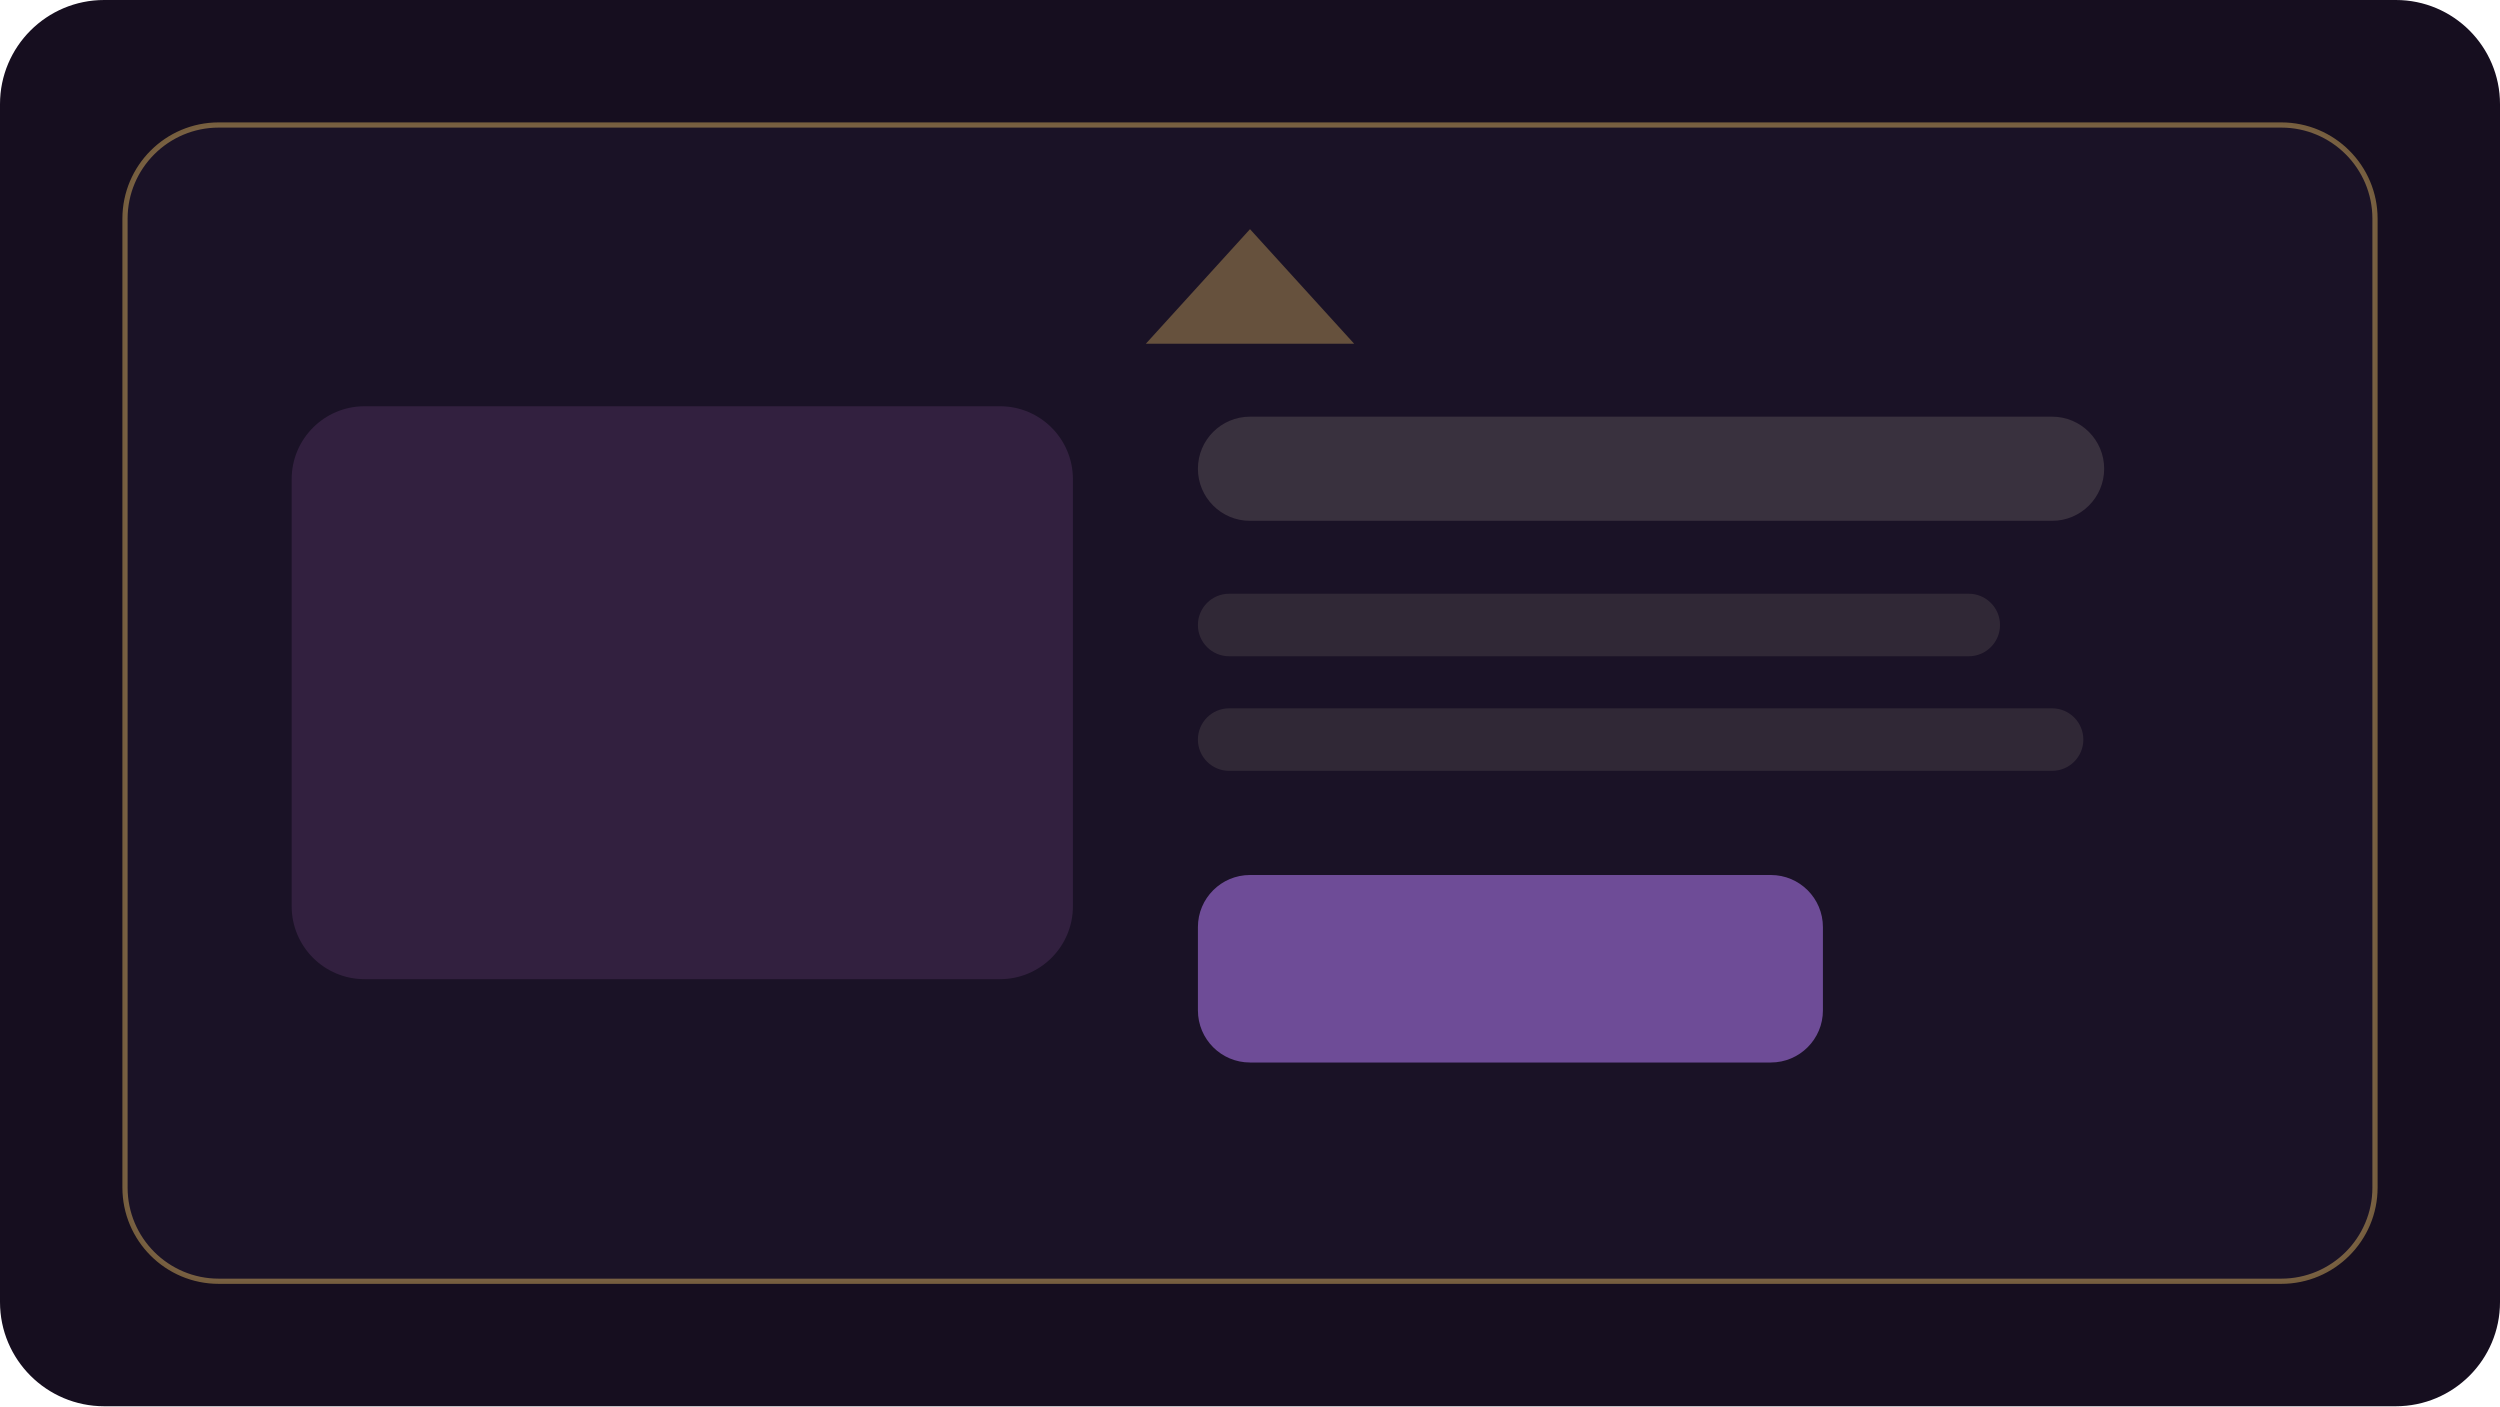
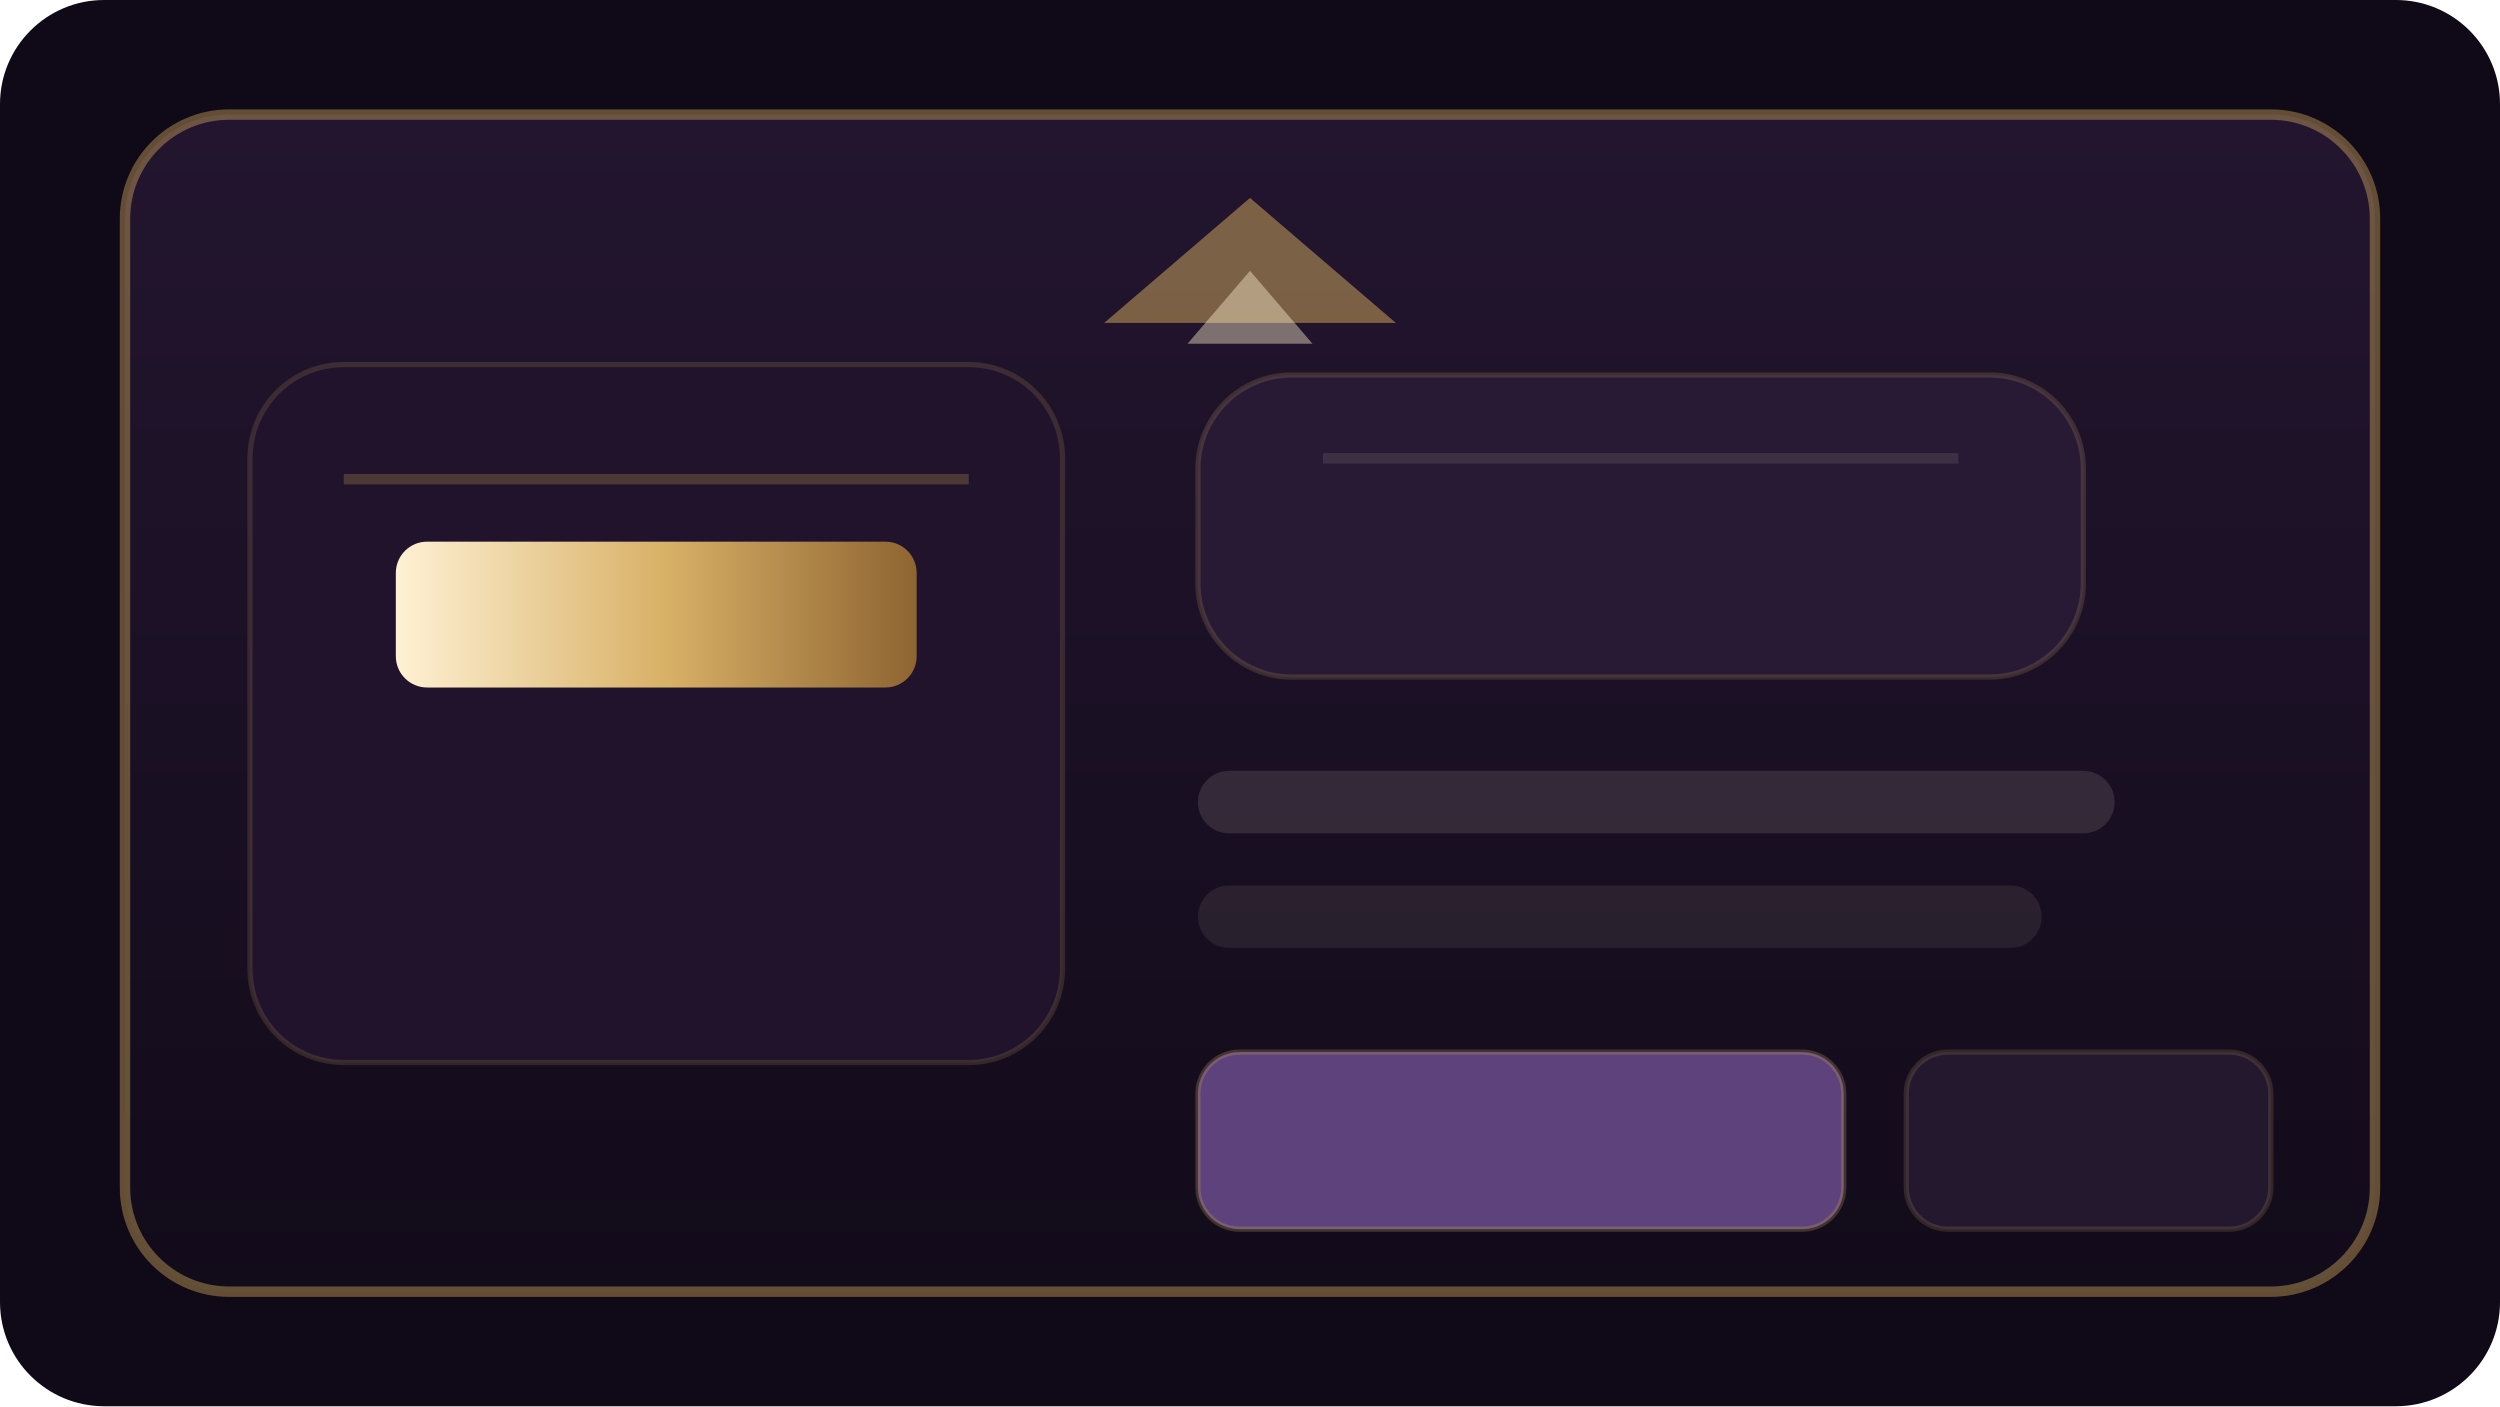
<svg xmlns="http://www.w3.org/2000/svg" width="480" height="270" viewBox="0 0 480 270" fill="none">
-   <rect width="480" height="270" rx="20" fill="#160E1F" />
-   <rect x="24" y="24" width="432" height="222" rx="18" fill="#1A1226" stroke="#D7AF5F" stroke-opacity="0.5" />
-   <path d="M240 44L260 66H220L240 44Z" fill="#D7AF5F" fill-opacity="0.4" />
-   <rect x="56" y="78" width="150" height="110" rx="14" fill="#32203F" />
-   <rect x="230" y="80" width="174" height="20" rx="10" fill="#FFF0D1" fill-opacity="0.14" />
-   <rect x="230" y="114" width="154" height="12" rx="6" fill="#FFF0D1" fill-opacity="0.1" />
-   <rect x="230" y="136" width="170" height="12" rx="6" fill="#FFF0D1" fill-opacity="0.1" />
-   <rect x="230" y="168" width="120" height="36" rx="10" fill="#6E4C97" />
+   <rect width="480" height="270" rx="20" fill="#100917" />
+   <rect x="24" y="22" width="432" height="226" rx="20" fill="url(#shell)" stroke="#D7AF5F" stroke-opacity="0.42" stroke-width="2" />
+   <path d="M240 38L268 62H212L240 38Z" fill="#D7AF5F" fill-opacity="0.5" />
+   <path d="M240 52L252 66H228L240 52Z" fill="#FFF0D1" fill-opacity="0.42" />
+   <rect x="48" y="70" width="156" height="134" rx="18" fill="#20132B" stroke="#D7AF5F" stroke-opacity="0.16" />
+   <path d="M66 92H186" stroke="#D7AF5F" stroke-opacity="0.24" stroke-width="2" />
+   <rect x="76" y="104" width="100" height="28" rx="6" fill="url(#plate)" />
+   <rect x="230" y="72" width="170" height="58" rx="18" fill="#281A35" stroke="#D7AF5F" stroke-opacity="0.18" />
+   <path d="M254 88H376" stroke="#FFF0D1" stroke-opacity="0.1" stroke-width="2" />
+   <rect x="230" y="148" width="176" height="12" rx="6" fill="#FFF0D1" fill-opacity="0.12" />
+   <rect x="230" y="170" width="162" height="12" rx="6" fill="#FFF0D1" fill-opacity="0.08" />
+   <rect x="230" y="202" width="124" height="34" rx="8" fill="#5D427C" stroke="#D7AF5F" stroke-opacity="0.24" />
+   <rect x="366" y="202" width="70" height="34" rx="8" fill="#24182F" stroke="#D7AF5F" stroke-opacity="0.16" />
+   <defs>
+     <linearGradient id="shell" x1="240" y1="22" x2="240" y2="248" gradientUnits="userSpaceOnUse">
+       <stop stop-color="#23152F" />
+       <stop offset="1" stop-color="#120B1A" />
+     </linearGradient>
+     <linearGradient id="plate" x1="76" y1="118" x2="176" y2="118" gradientUnits="userSpaceOnUse">
+       <stop stop-color="#FFF1D4" />
+       <stop offset="0.52" stop-color="#D8B066" />
+       <stop offset="1" stop-color="#8E6431" />
+     </linearGradient>
+   </defs>
</svg>
